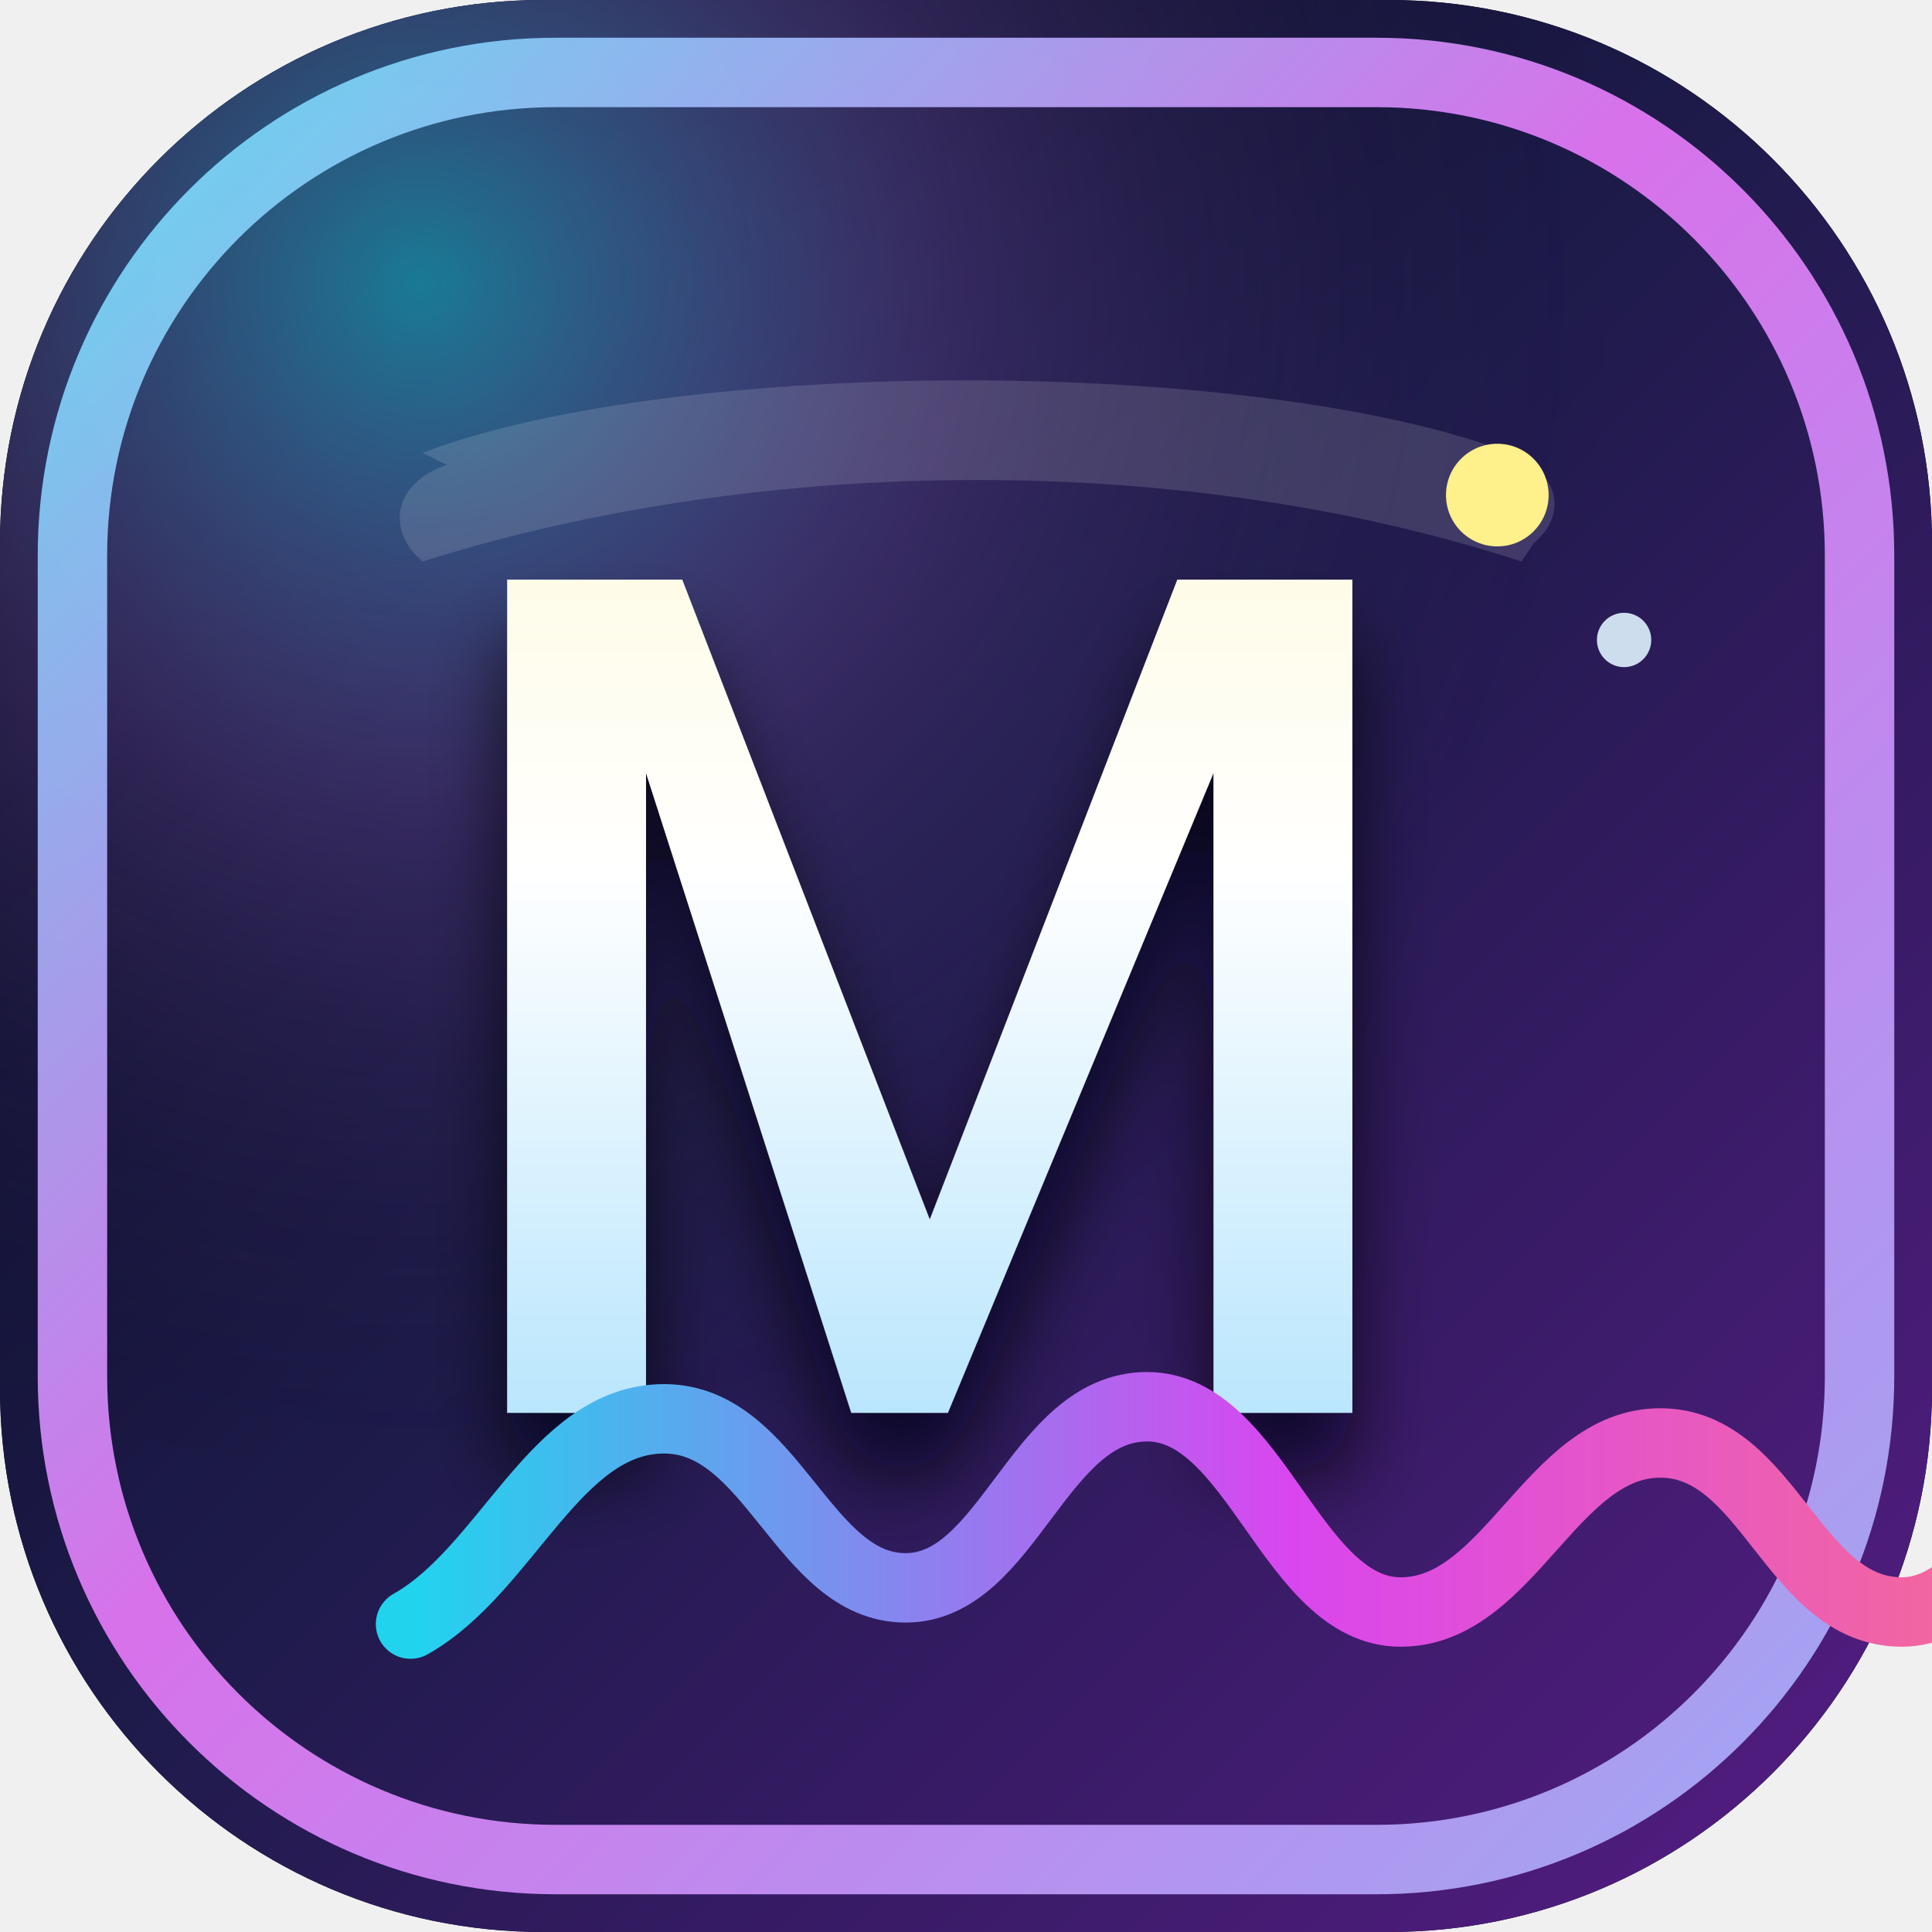
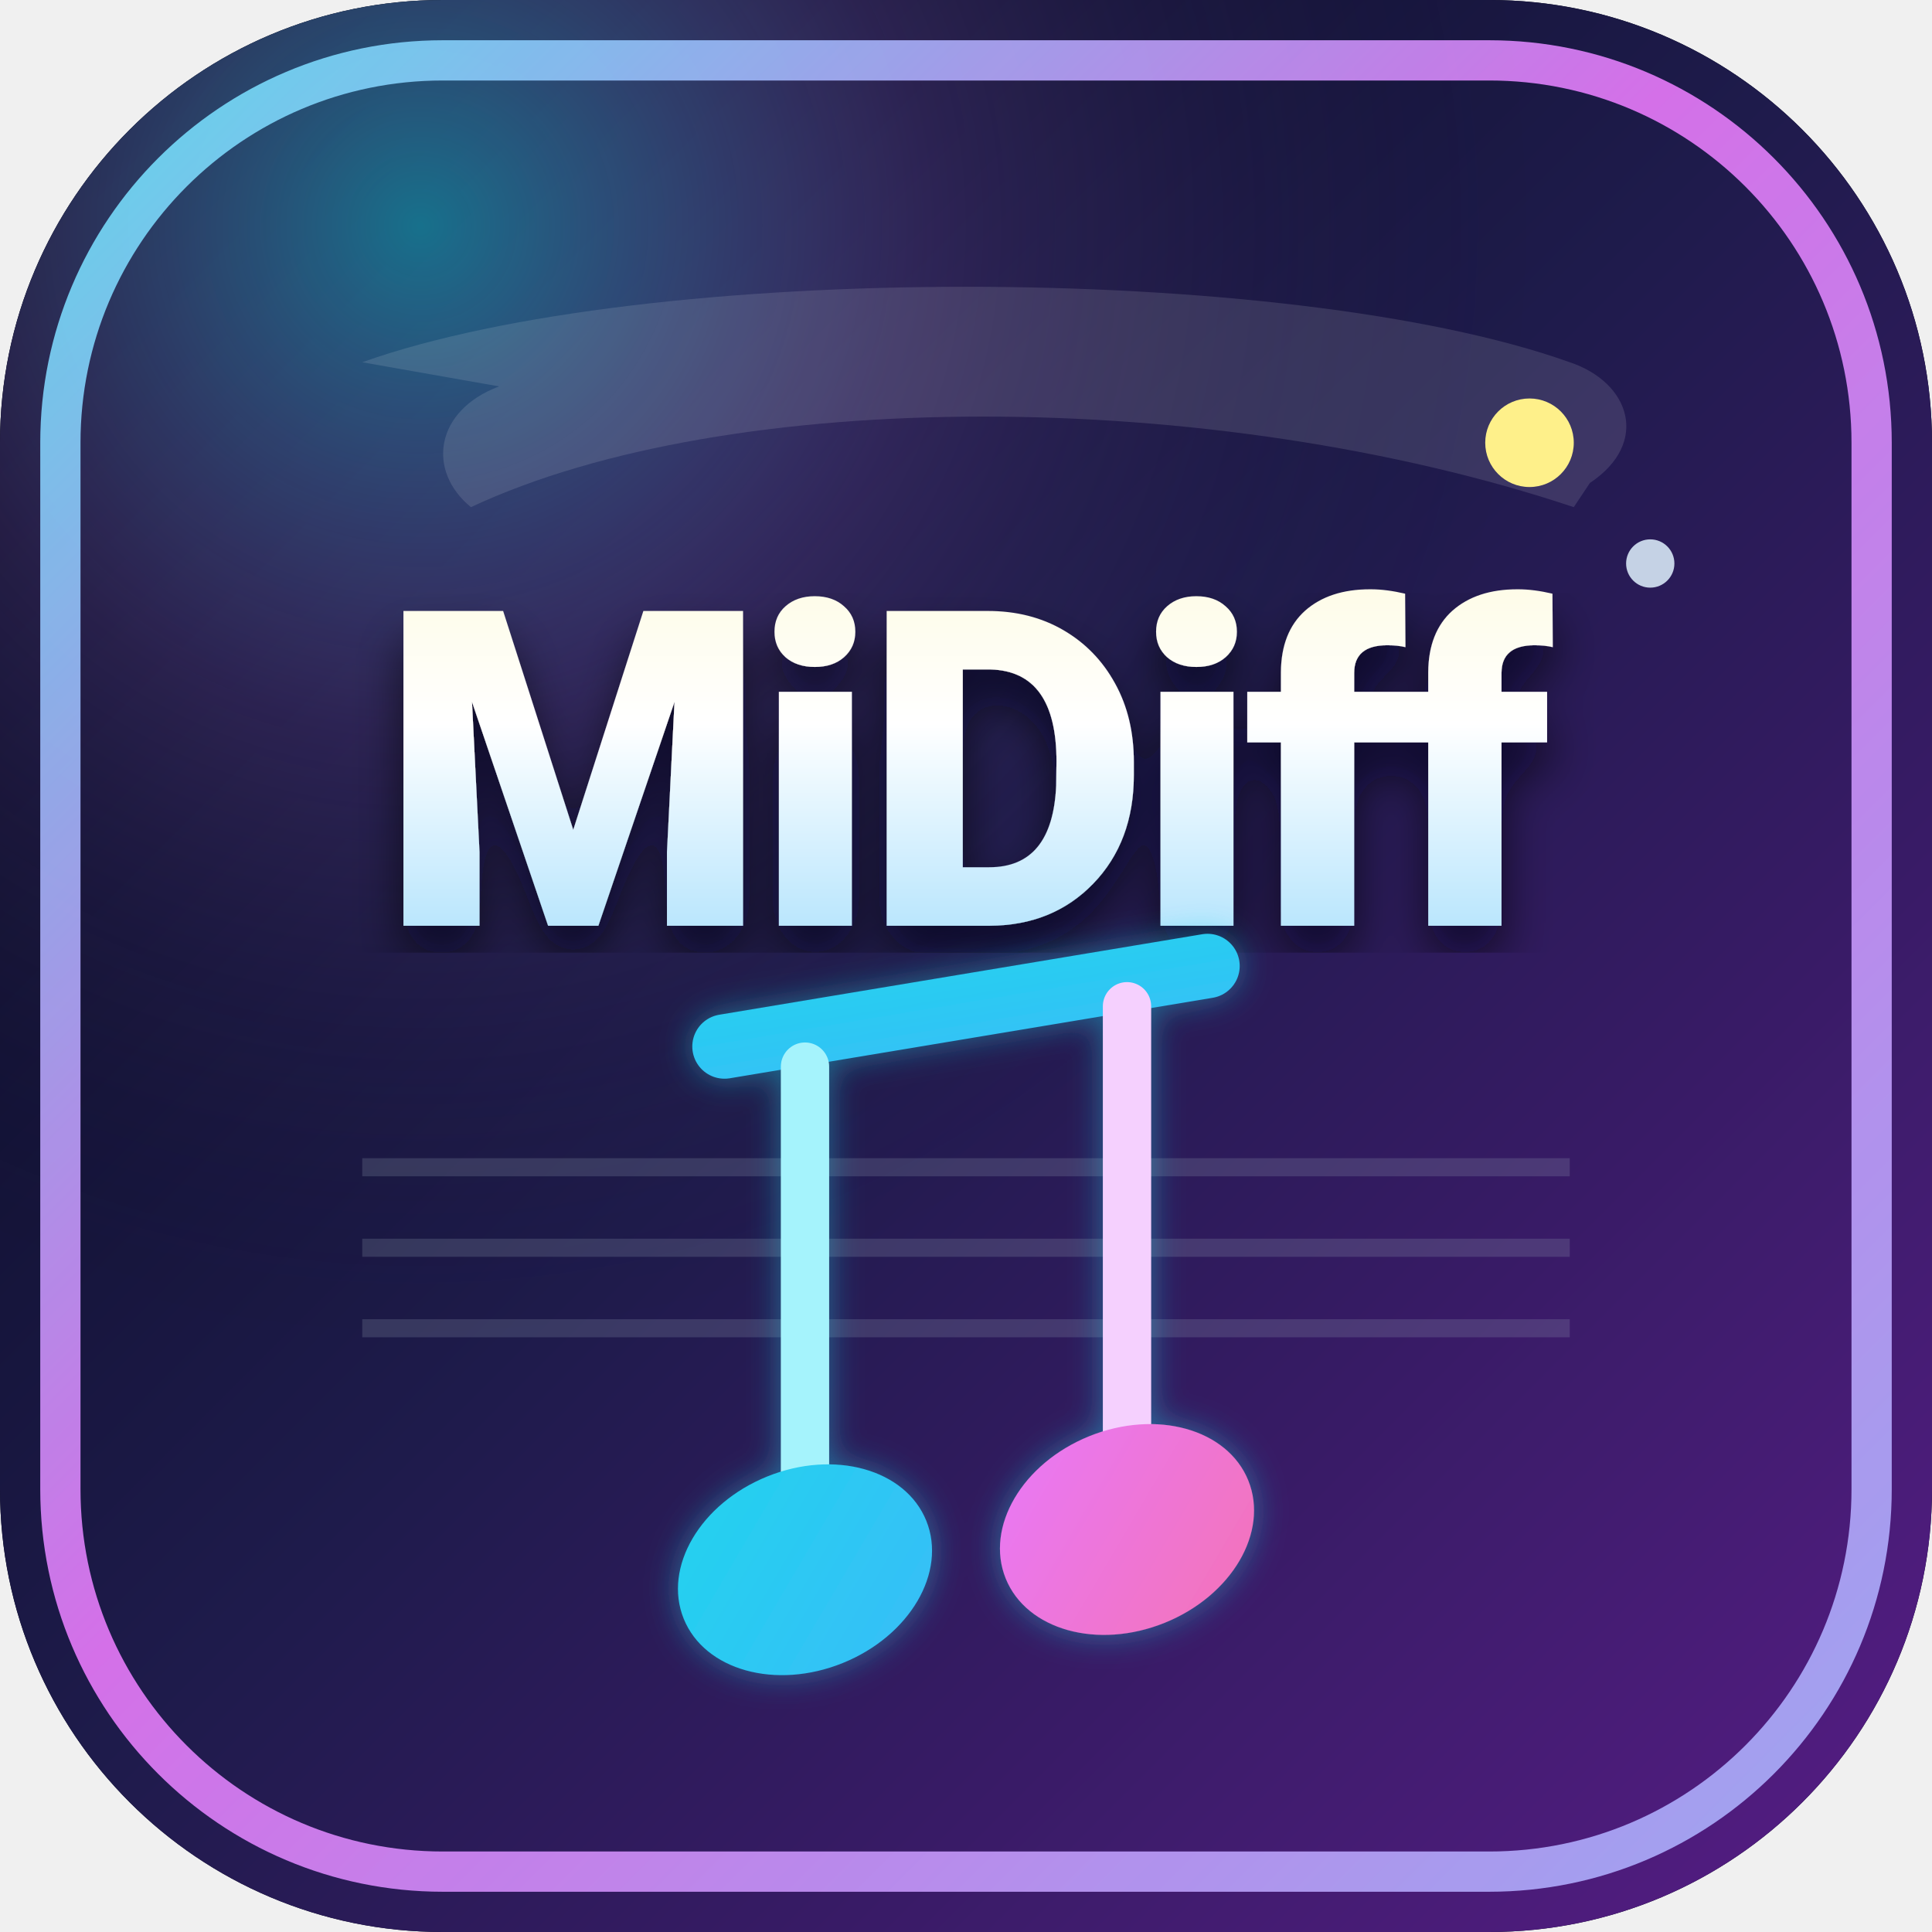
- <svg xmlns="http://www.w3.org/2000/svg" viewBox="0 0 32 32" role="img" aria-label="MiDiff">
+ <svg xmlns="http://www.w3.org/2000/svg" viewBox="0 0 96 96" role="img" aria-label="MiDiff">
  <defs>
    <linearGradient id="mdBg" x1="0%" y1="0%" x2="100%" y2="100%">
      <stop offset="0%" stop-color="#020617" />
      <stop offset="48%" stop-color="#1e1b4b" />
      <stop offset="100%" stop-color="#581c87" />
    </linearGradient>
-     <radialGradient id="mdGlow" cx="22%" cy="15%" r="62%">
-       <stop offset="0%" stop-color="#22d3ee" stop-opacity="0.55" />
-       <stop offset="45%" stop-color="#c084fc" stop-opacity="0.18" />
+     <radialGradient id="mdGlow" cx="22%" cy="12%" r="58%">
+       <stop offset="0%" stop-color="#22d3ee" stop-opacity="0.5" />
+       <stop offset="45%" stop-color="#c084fc" stop-opacity="0.15" />
      <stop offset="100%" stop-color="#000000" stop-opacity="0" />
    </radialGradient>
    <linearGradient id="mdBorder" x1="0%" y1="0%" x2="100%" y2="100%">
      <stop offset="0%" stop-color="#67e8f9" />
      <stop offset="45%" stop-color="#e879f9" />
      <stop offset="100%" stop-color="#a5b4fc" />
    </linearGradient>
    <linearGradient id="mdLetter" x1="0%" y1="0%" x2="0%" y2="100%">
      <stop offset="0%" stop-color="#fefce8" />
-       <stop offset="35%" stop-color="#ffffff" />
+       <stop offset="40%" stop-color="#ffffff" />
      <stop offset="100%" stop-color="#bae6fd" />
    </linearGradient>
-     <linearGradient id="mdWave" x1="0%" y1="50%" x2="100%" y2="50%">
+     <linearGradient id="noteGradL" x1="0%" y1="0%" x2="100%" y2="100%">
      <stop offset="0%" stop-color="#22d3ee" />
-       <stop offset="50%" stop-color="#d946ef" />
-       <stop offset="100%" stop-color="#fb7185" />
+       <stop offset="100%" stop-color="#38bdf8" />
    </linearGradient>
-     <filter id="mdDrop" x="-18%" y="-18%" width="136%" height="136%">
-       <feDropShadow dx="0" dy="1" stdDeviation="0.65" flood-color="#020617" flood-opacity="0.75" />
+     <linearGradient id="noteGradR" x1="0%" y1="0%" x2="100%" y2="100%">
+       <stop offset="0%" stop-color="#e879f9" />
+       <stop offset="100%" stop-color="#f472b6" />
+     </linearGradient>
+     <filter id="mdDrop" x="-8%" y="-8%" width="116%" height="116%">
+       <feDropShadow dx="0" dy="1.5" stdDeviation="1.2" flood-color="#020617" flood-opacity="0.65" />
+     </filter>
+     <filter id="noteGlow" x="-30%" y="-30%" width="160%" height="160%">
+       <feDropShadow dx="0" dy="0" stdDeviation="0.8" flood-color="#22d3ee" flood-opacity="0.45" />
    </filter>
  </defs>
-   <rect width="32" height="32" rx="9" fill="#020617" />
-   <rect width="32" height="32" rx="9" fill="url(#mdBg)" />
-   <rect width="32" height="32" rx="9" fill="url(#mdGlow)" />
-   <path d="M7 7.5c4.2-1.6 13.8-1.6 18 0 .8.3 1 1 .4 1.5l-.2.3c-5.5-1.8-12.5-1.8-18.2 0-.6-.5-.5-1.3.4-1.6z" fill="#ffffff" opacity="0.14" />
-   <rect x="1.2" y="1.2" width="29.6" height="29.6" rx="8" fill="none" stroke="url(#mdBorder)" stroke-width="1.15" opacity="0.92" />
+   <rect width="96" height="96" rx="22" fill="#020617" />
+   <rect width="96" height="96" rx="22" fill="url(#mdBg)" />
+   <rect width="96" height="96" rx="22" fill="url(#mdGlow)" />
+   <path d="M18 18c14-5 46-5 60 0 3 1 4 4 1 6l-.8 1.2c-18-6-42-6-54.8 0-2.2-1.8-1.8-4.8 1.4-6z" fill="#ffffff" opacity="0.12" />
+   <rect x="3" y="3" width="90" height="90" rx="19" fill="none" stroke="url(#mdBorder)" stroke-width="2" opacity="0.9" />
  <g filter="url(#mdDrop)">
-     <path fill="url(#mdLetter)" d="M8.4 23.4V9.6h2.9l4.1 10.6 4.1-10.6h2.9v13.8h-2.3V12.8l-4.4 10.6h-1.6L10.7 12.8v10.6z" />
+     <text x="48" y="46" text-anchor="middle" font-family="system-ui, -apple-system, BlinkMacSystemFont, 'Segoe UI', Roboto, sans-serif" font-weight="800" font-size="22" letter-spacing="-0.03em" fill="url(#mdLetter)">MiDiff</text>
  </g>
-   <path d="M6.8 26.9c1.6-.9 2.4-3.4 4.2-3.4s2.3 2.8 4 2.8 2.2-3 4-3 2.4 3.4 4.2 3.4 2.5-2.8 4.3-2.8 2.2 2.8 4 2.8 2.5-3.6 4.5-3.3" fill="none" stroke="url(#mdWave)" stroke-width="1.15" stroke-linecap="round" stroke-linejoin="round" />
-   <circle cx="24.8" cy="8.2" r="0.85" fill="#fef08a" />
-   <circle cx="26.9" cy="10.6" r="0.45" fill="#e0f2fe" opacity="0.9" />
+   <g opacity="0.22" stroke="#94a3b8" stroke-width="0.9">
+     <line x1="18" y1="58" x2="78" y2="58" />
+     <line x1="18" y1="62" x2="78" y2="62" />
+     <line x1="18" y1="66" x2="78" y2="66" />
+   </g>
+   <g filter="url(#noteGlow)">
+     <path d="M 36 52 L 60 48" stroke="url(#noteGradL)" stroke-width="3.2" stroke-linecap="round" />
+     <line x1="40" y1="53" x2="40" y2="74" stroke="#a5f3fc" stroke-width="2.4" stroke-linecap="round" />
+     <line x1="56" y1="50" x2="56" y2="72" stroke="#f5d0fe" stroke-width="2.4" stroke-linecap="round" />
+     <ellipse cx="40" cy="78" rx="6.5" ry="5" transform="rotate(-22 40 78)" fill="url(#noteGradL)" />
+     <ellipse cx="56" cy="76" rx="6.5" ry="5" transform="rotate(-22 56 76)" fill="url(#noteGradR)" />
+   </g>
+   <circle cx="76" cy="22" r="2.2" fill="#fef08a" />
+   <circle cx="82" cy="28" r="1.2" fill="#e0f2fe" opacity="0.85" />
</svg>
